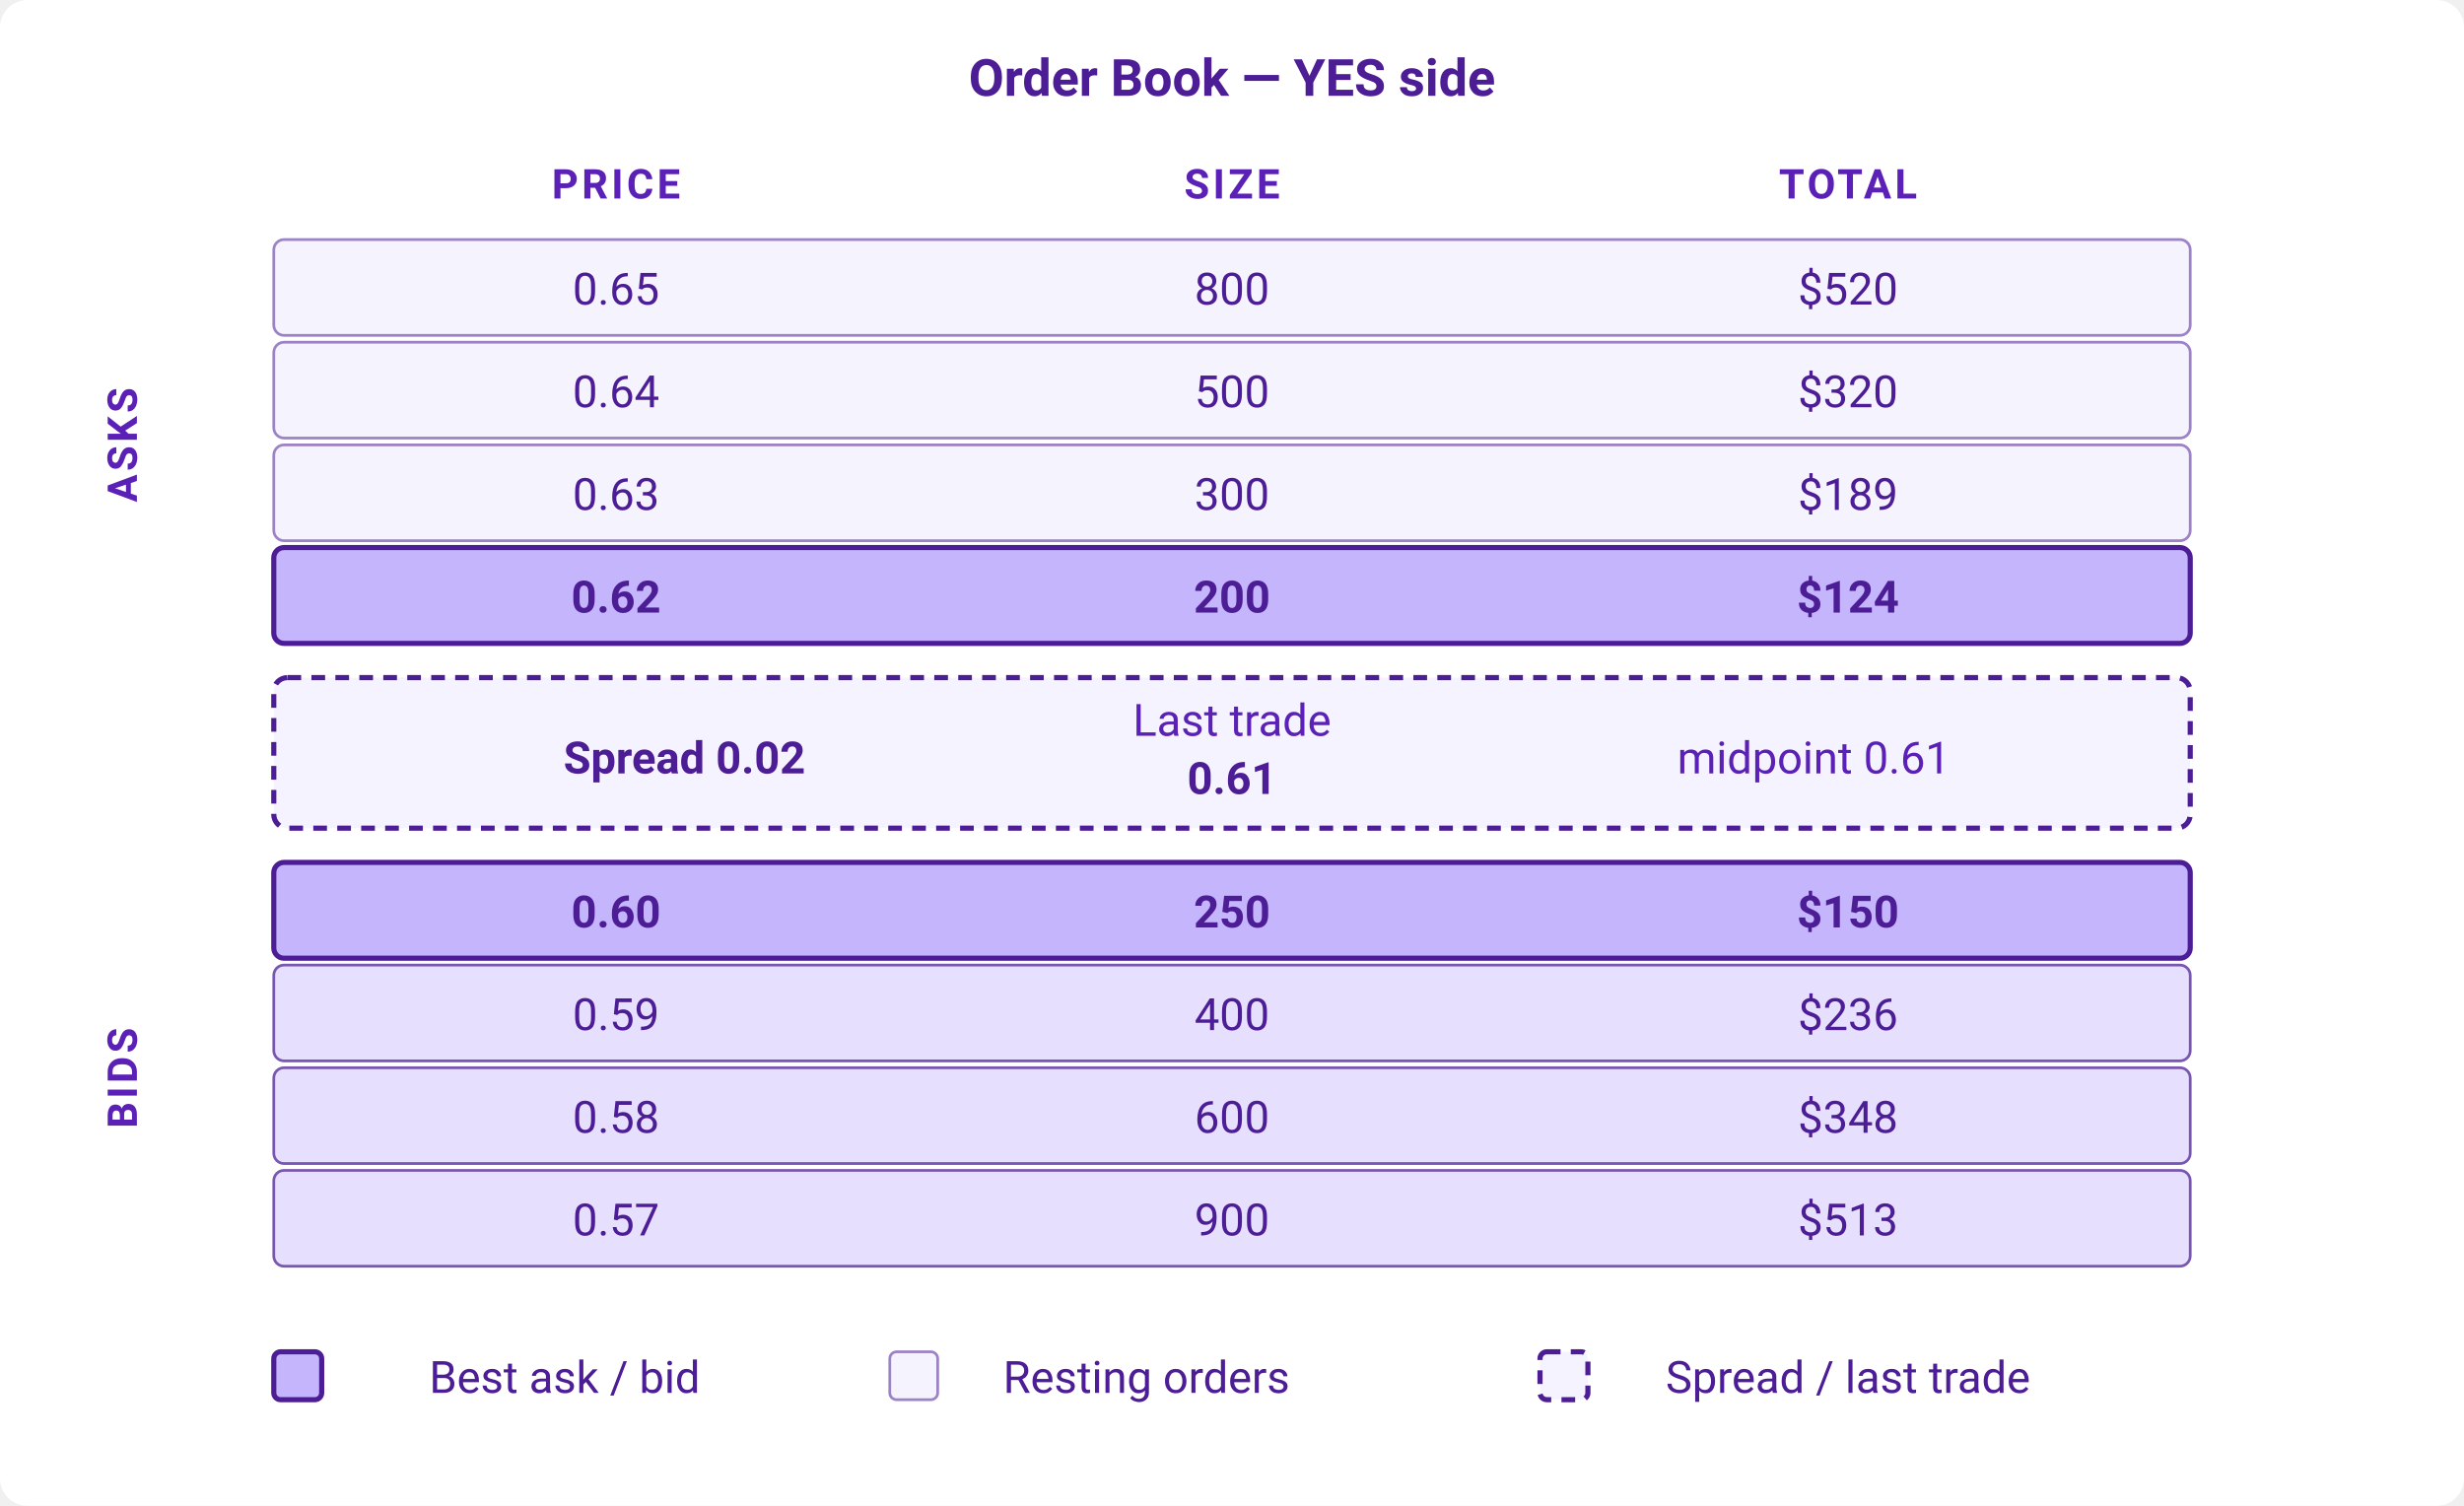
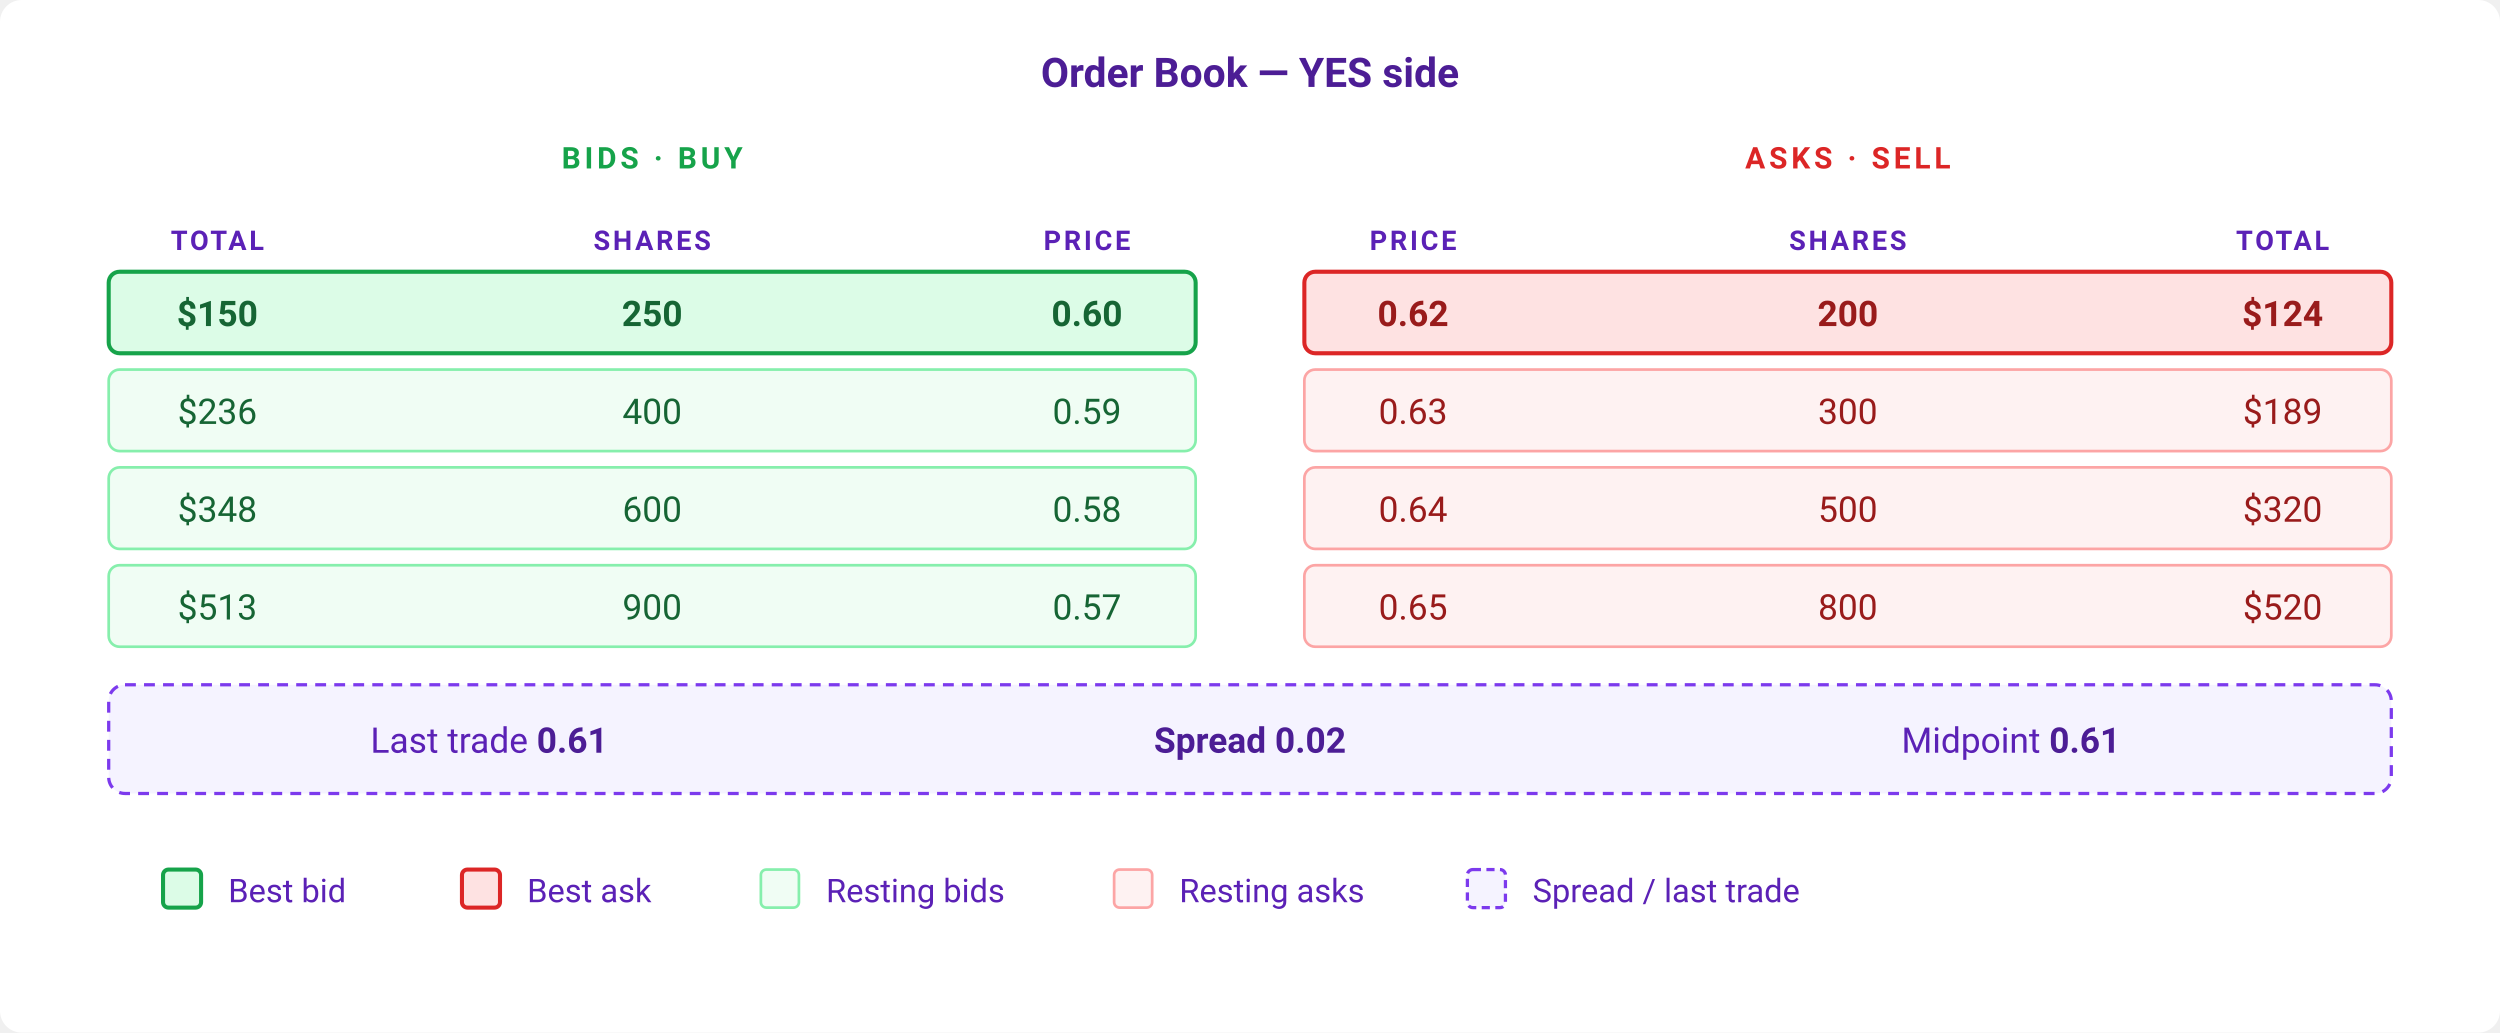
- <svg xmlns="http://www.w3.org/2000/svg" viewBox="0 0 720 440" width="720" style="max-width: 720px; background: transparent; font-family: -apple-system, Segoe UI, Roboto, Helvetica Neue, Arial, sans-serif;">
-   <rect data-bg="white" x="0.0" y="0.0" width="720.0" height="440.0" fill="#FFFFFF" rx="8" ry="8" />
-   <text x="360" y="28" text-anchor="middle" font-size="15" font-weight="700" fill="#4C1D95">Order Book — YES side</text>
-   <text x="180" y="58" text-anchor="middle" font-size="12" font-weight="600" fill="#5B21B6" letter-spacing="1">PRICE</text>
-   <text x="360" y="58" text-anchor="middle" font-size="12" font-weight="600" fill="#5B21B6" letter-spacing="1">SIZE</text>
-   <text x="540" y="58" text-anchor="middle" font-size="12" font-weight="600" fill="#5B21B6" letter-spacing="1">TOTAL</text>
-   <text x="40" y="130" text-anchor="middle" font-size="12" font-weight="600" fill="#5B21B6" letter-spacing="1" transform="rotate(-90 40 130)">ASKS</text>
-   <rect x="80" y="70" width="560" height="28" rx="3" fill="#EDE9FE" stroke="#4C1D95" stroke-width="0.8" opacity="0.55" />
-   <text x="180" y="89" text-anchor="middle" font-size="13" fill="#4C1D95">0.65</text>
-   <text x="360" y="89" text-anchor="middle" font-size="13" fill="#4C1D95">800</text>
-   <text x="540" y="89" text-anchor="middle" font-size="13" fill="#4C1D95">$520</text>
-   <rect x="80" y="100" width="560" height="28" rx="3" fill="#EDE9FE" stroke="#4C1D95" stroke-width="0.8" opacity="0.55" />
-   <text x="180" y="119" text-anchor="middle" font-size="13" fill="#4C1D95">0.64</text>
-   <text x="360" y="119" text-anchor="middle" font-size="13" fill="#4C1D95">500</text>
-   <text x="540" y="119" text-anchor="middle" font-size="13" fill="#4C1D95">$320</text>
-   <rect x="80" y="130" width="560" height="28" rx="3" fill="#EDE9FE" stroke="#4C1D95" stroke-width="0.8" opacity="0.55" />
-   <text x="180" y="149" text-anchor="middle" font-size="13" fill="#4C1D95">0.63</text>
-   <text x="360" y="149" text-anchor="middle" font-size="13" fill="#4C1D95">300</text>
-   <text x="540" y="149" text-anchor="middle" font-size="13" fill="#4C1D95">$189</text>
-   <rect x="80" y="160" width="560" height="28" rx="3" fill="#C4B5FD" stroke="#4C1D95" stroke-width="1.5" />
-   <text x="180" y="179" text-anchor="middle" font-size="13" font-weight="700" fill="#4C1D95">0.62</text>
-   <text x="360" y="179" text-anchor="middle" font-size="13" font-weight="700" fill="#4C1D95">200</text>
-   <text x="540" y="179" text-anchor="middle" font-size="13" font-weight="700" fill="#4C1D95">$124</text>
-   <rect x="80" y="198" width="560" height="44" rx="4" fill="#F5F3FF" stroke="#4C1D95" stroke-width="1.5" stroke-dasharray="4 3" />
-   <text x="200" y="226" text-anchor="middle" font-size="13" font-weight="700" fill="#4C1D95">Spread 0.02</text>
-   <text x="360" y="215" text-anchor="middle" font-size="13" fill="#5B21B6">Last trade</text>
-   <text x="360" y="232" text-anchor="middle" font-size="13" font-weight="700" fill="#4C1D95">0.61</text>
-   <text x="530" y="226" text-anchor="middle" font-size="13" fill="#5B21B6">midpoint 0.61</text>
-   <text x="40" y="315" text-anchor="middle" font-size="12" font-weight="600" fill="#5B21B6" letter-spacing="1" transform="rotate(-90 40 315)">BIDS</text>
-   <rect x="80" y="252" width="560" height="28" rx="3" fill="#C4B5FD" stroke="#4C1D95" stroke-width="1.5" />
-   <text x="180" y="271" text-anchor="middle" font-size="13" font-weight="700" fill="#4C1D95">0.60</text>
-   <text x="360" y="271" text-anchor="middle" font-size="13" font-weight="700" fill="#4C1D95">250</text>
-   <text x="540" y="271" text-anchor="middle" font-size="13" font-weight="700" fill="#4C1D95">$150</text>
-   <rect x="80" y="282" width="560" height="28" rx="3" fill="#DDD6FE" stroke="#4C1D95" stroke-width="0.8" opacity="0.75" />
-   <text x="180" y="301" text-anchor="middle" font-size="13" fill="#4C1D95">0.59</text>
-   <text x="360" y="301" text-anchor="middle" font-size="13" fill="#4C1D95">400</text>
-   <text x="540" y="301" text-anchor="middle" font-size="13" fill="#4C1D95">$236</text>
-   <rect x="80" y="312" width="560" height="28" rx="3" fill="#DDD6FE" stroke="#4C1D95" stroke-width="0.8" opacity="0.75" />
-   <text x="180" y="331" text-anchor="middle" font-size="13" fill="#4C1D95">0.58</text>
-   <text x="360" y="331" text-anchor="middle" font-size="13" fill="#4C1D95">600</text>
-   <text x="540" y="331" text-anchor="middle" font-size="13" fill="#4C1D95">$348</text>
-   <rect x="80" y="342" width="560" height="28" rx="3" fill="#DDD6FE" stroke="#4C1D95" stroke-width="0.8" opacity="0.75" />
-   <text x="180" y="361" text-anchor="middle" font-size="13" fill="#4C1D95">0.57</text>
-   <text x="360" y="361" text-anchor="middle" font-size="13" fill="#4C1D95">900</text>
-   <text x="540" y="361" text-anchor="middle" font-size="13" fill="#4C1D95">$513</text>
-   <rect x="80" y="395" width="14" height="14" rx="2" fill="#C4B5FD" stroke="#4C1D95" stroke-width="1.5" />
-   <text x="165" y="407" text-anchor="middle" font-size="13" fill="#4C1D95">Best ask / bid</text>
-   <rect x="260" y="395" width="14" height="14" rx="2" fill="#EDE9FE" stroke="#4C1D95" stroke-width="0.8" opacity="0.55" />
-   <text x="335" y="407" text-anchor="middle" font-size="13" fill="#4C1D95">Resting orders</text>
-   <rect x="450" y="395" width="14" height="14" rx="2" fill="#F5F3FF" stroke="#4C1D95" stroke-width="1.5" stroke-dasharray="4 3" />
-   <text x="540" y="407" text-anchor="middle" font-size="13" fill="#4C1D95">Spread / last trade</text>
+ <svg xmlns="http://www.w3.org/2000/svg" viewBox="0 0 920 380" width="920" style="max-width: 920px; background: transparent; font-family: -apple-system, 'Segoe UI', Roboto, 'Helvetica Neue', Arial, sans-serif;">
+   <rect data-bg="white" x="0" y="0" width="920" height="380" fill="#FFFFFF" rx="8" ry="8" />
+   <text x="460" y="32" text-anchor="middle" font-size="15" font-weight="700" fill="#4C1D95">Order Book — YES side</text>
+   <text x="240" y="62" text-anchor="middle" font-size="11" font-weight="700" fill="#16A34A" letter-spacing="1.4">BIDS · BUY</text>
+   <text x="680" y="62" text-anchor="middle" font-size="11" font-weight="700" fill="#DC2626" letter-spacing="1.4">ASKS · SELL</text>
+   <text x="80" y="92" text-anchor="middle" font-size="10" font-weight="700" fill="#5B21B6" letter-spacing="1">TOTAL</text>
+   <text x="240" y="92" text-anchor="middle" font-size="10" font-weight="700" fill="#5B21B6" letter-spacing="1">SHARES</text>
+   <text x="400" y="92" text-anchor="middle" font-size="10" font-weight="700" fill="#5B21B6" letter-spacing="1">PRICE</text>
+   <text x="520" y="92" text-anchor="middle" font-size="10" font-weight="700" fill="#5B21B6" letter-spacing="1">PRICE</text>
+   <text x="680" y="92" text-anchor="middle" font-size="10" font-weight="700" fill="#5B21B6" letter-spacing="1">SHARES</text>
+   <text x="840" y="92" text-anchor="middle" font-size="10" font-weight="700" fill="#5B21B6" letter-spacing="1">TOTAL</text>
+   <rect x="40" y="100" width="400" height="30" rx="4" fill="#DCFCE7" stroke="#16A34A" stroke-width="1.5" />
+   <text x="80" y="120" text-anchor="middle" font-size="13" font-weight="700" fill="#166534">$150</text>
+   <text x="240" y="120" text-anchor="middle" font-size="13" font-weight="700" fill="#166534">250</text>
+   <text x="400" y="120" text-anchor="middle" font-size="13" font-weight="700" fill="#166534">0.60</text>
+   <rect x="40" y="136" width="400" height="30" rx="4" fill="#F0FDF4" stroke="#86EFAC" stroke-width="1" />
+   <text x="80" y="156" text-anchor="middle" font-size="13" fill="#166534">$236</text>
+   <text x="240" y="156" text-anchor="middle" font-size="13" fill="#166534">400</text>
+   <text x="400" y="156" text-anchor="middle" font-size="13" fill="#166534">0.59</text>
+   <rect x="40" y="172" width="400" height="30" rx="4" fill="#F0FDF4" stroke="#86EFAC" stroke-width="1" />
+   <text x="80" y="192" text-anchor="middle" font-size="13" fill="#166534">$348</text>
+   <text x="240" y="192" text-anchor="middle" font-size="13" fill="#166534">600</text>
+   <text x="400" y="192" text-anchor="middle" font-size="13" fill="#166534">0.58</text>
+   <rect x="40" y="208" width="400" height="30" rx="4" fill="#F0FDF4" stroke="#86EFAC" stroke-width="1" />
+   <text x="80" y="228" text-anchor="middle" font-size="13" fill="#166534">$513</text>
+   <text x="240" y="228" text-anchor="middle" font-size="13" fill="#166534">900</text>
+   <text x="400" y="228" text-anchor="middle" font-size="13" fill="#166534">0.57</text>
+   <rect x="480" y="100" width="400" height="30" rx="4" fill="#FEE2E2" stroke="#DC2626" stroke-width="1.5" />
+   <text x="520" y="120" text-anchor="middle" font-size="13" font-weight="700" fill="#991B1B">0.62</text>
+   <text x="680" y="120" text-anchor="middle" font-size="13" font-weight="700" fill="#991B1B">200</text>
+   <text x="840" y="120" text-anchor="middle" font-size="13" font-weight="700" fill="#991B1B">$124</text>
+   <rect x="480" y="136" width="400" height="30" rx="4" fill="#FEF2F2" stroke="#FCA5A5" stroke-width="1" />
+   <text x="520" y="156" text-anchor="middle" font-size="13" fill="#991B1B">0.63</text>
+   <text x="680" y="156" text-anchor="middle" font-size="13" fill="#991B1B">300</text>
+   <text x="840" y="156" text-anchor="middle" font-size="13" fill="#991B1B">$189</text>
+   <rect x="480" y="172" width="400" height="30" rx="4" fill="#FEF2F2" stroke="#FCA5A5" stroke-width="1" />
+   <text x="520" y="192" text-anchor="middle" font-size="13" fill="#991B1B">0.64</text>
+   <text x="680" y="192" text-anchor="middle" font-size="13" fill="#991B1B">500</text>
+   <text x="840" y="192" text-anchor="middle" font-size="13" fill="#991B1B">$320</text>
+   <rect x="480" y="208" width="400" height="30" rx="4" fill="#FEF2F2" stroke="#FCA5A5" stroke-width="1" />
+   <text x="520" y="228" text-anchor="middle" font-size="13" fill="#991B1B">0.65</text>
+   <text x="680" y="228" text-anchor="middle" font-size="13" fill="#991B1B">800</text>
+   <text x="840" y="228" text-anchor="middle" font-size="13" fill="#991B1B">$520</text>
+   <rect x="40" y="252" width="840" height="40" rx="6" fill="#F5F3FF" stroke="#7C3AED" stroke-width="1.2" stroke-dasharray="4 3" />
+   <text x="180" y="277" text-anchor="middle" font-size="13" fill="#5B21B6">Last trade <tspan font-weight="700" fill="#4C1D95">0.61</tspan>
+   </text>
+   <text x="460" y="277" text-anchor="middle" font-size="13" font-weight="700" fill="#4C1D95">Spread 0.02</text>
+   <text x="740" y="277" text-anchor="middle" font-size="13" fill="#5B21B6">Midpoint <tspan font-weight="700" fill="#4C1D95">0.61</tspan>
+   </text>
+   <rect x="60" y="320" width="14" height="14" rx="2" fill="#DCFCE7" stroke="#16A34A" stroke-width="1.5" />
+   <text x="84" y="332" font-size="12" fill="#5B21B6">Best bid</text>
+   <rect x="170" y="320" width="14" height="14" rx="2" fill="#FEE2E2" stroke="#DC2626" stroke-width="1.5" />
+   <text x="194" y="332" font-size="12" fill="#5B21B6">Best ask</text>
+   <rect x="280" y="320" width="14" height="14" rx="2" fill="#F0FDF4" stroke="#86EFAC" stroke-width="1" />
+   <text x="304" y="332" font-size="12" fill="#5B21B6">Resting bids</text>
+   <rect x="410" y="320" width="14" height="14" rx="2" fill="#FEF2F2" stroke="#FCA5A5" stroke-width="1" />
+   <text x="434" y="332" font-size="12" fill="#5B21B6">Resting asks</text>
+   <rect x="540" y="320" width="14" height="14" rx="2" fill="#F5F3FF" stroke="#7C3AED" stroke-width="1.2" stroke-dasharray="3 2" />
+   <text x="564" y="332" font-size="12" fill="#5B21B6">Spread / last trade</text>
</svg>
